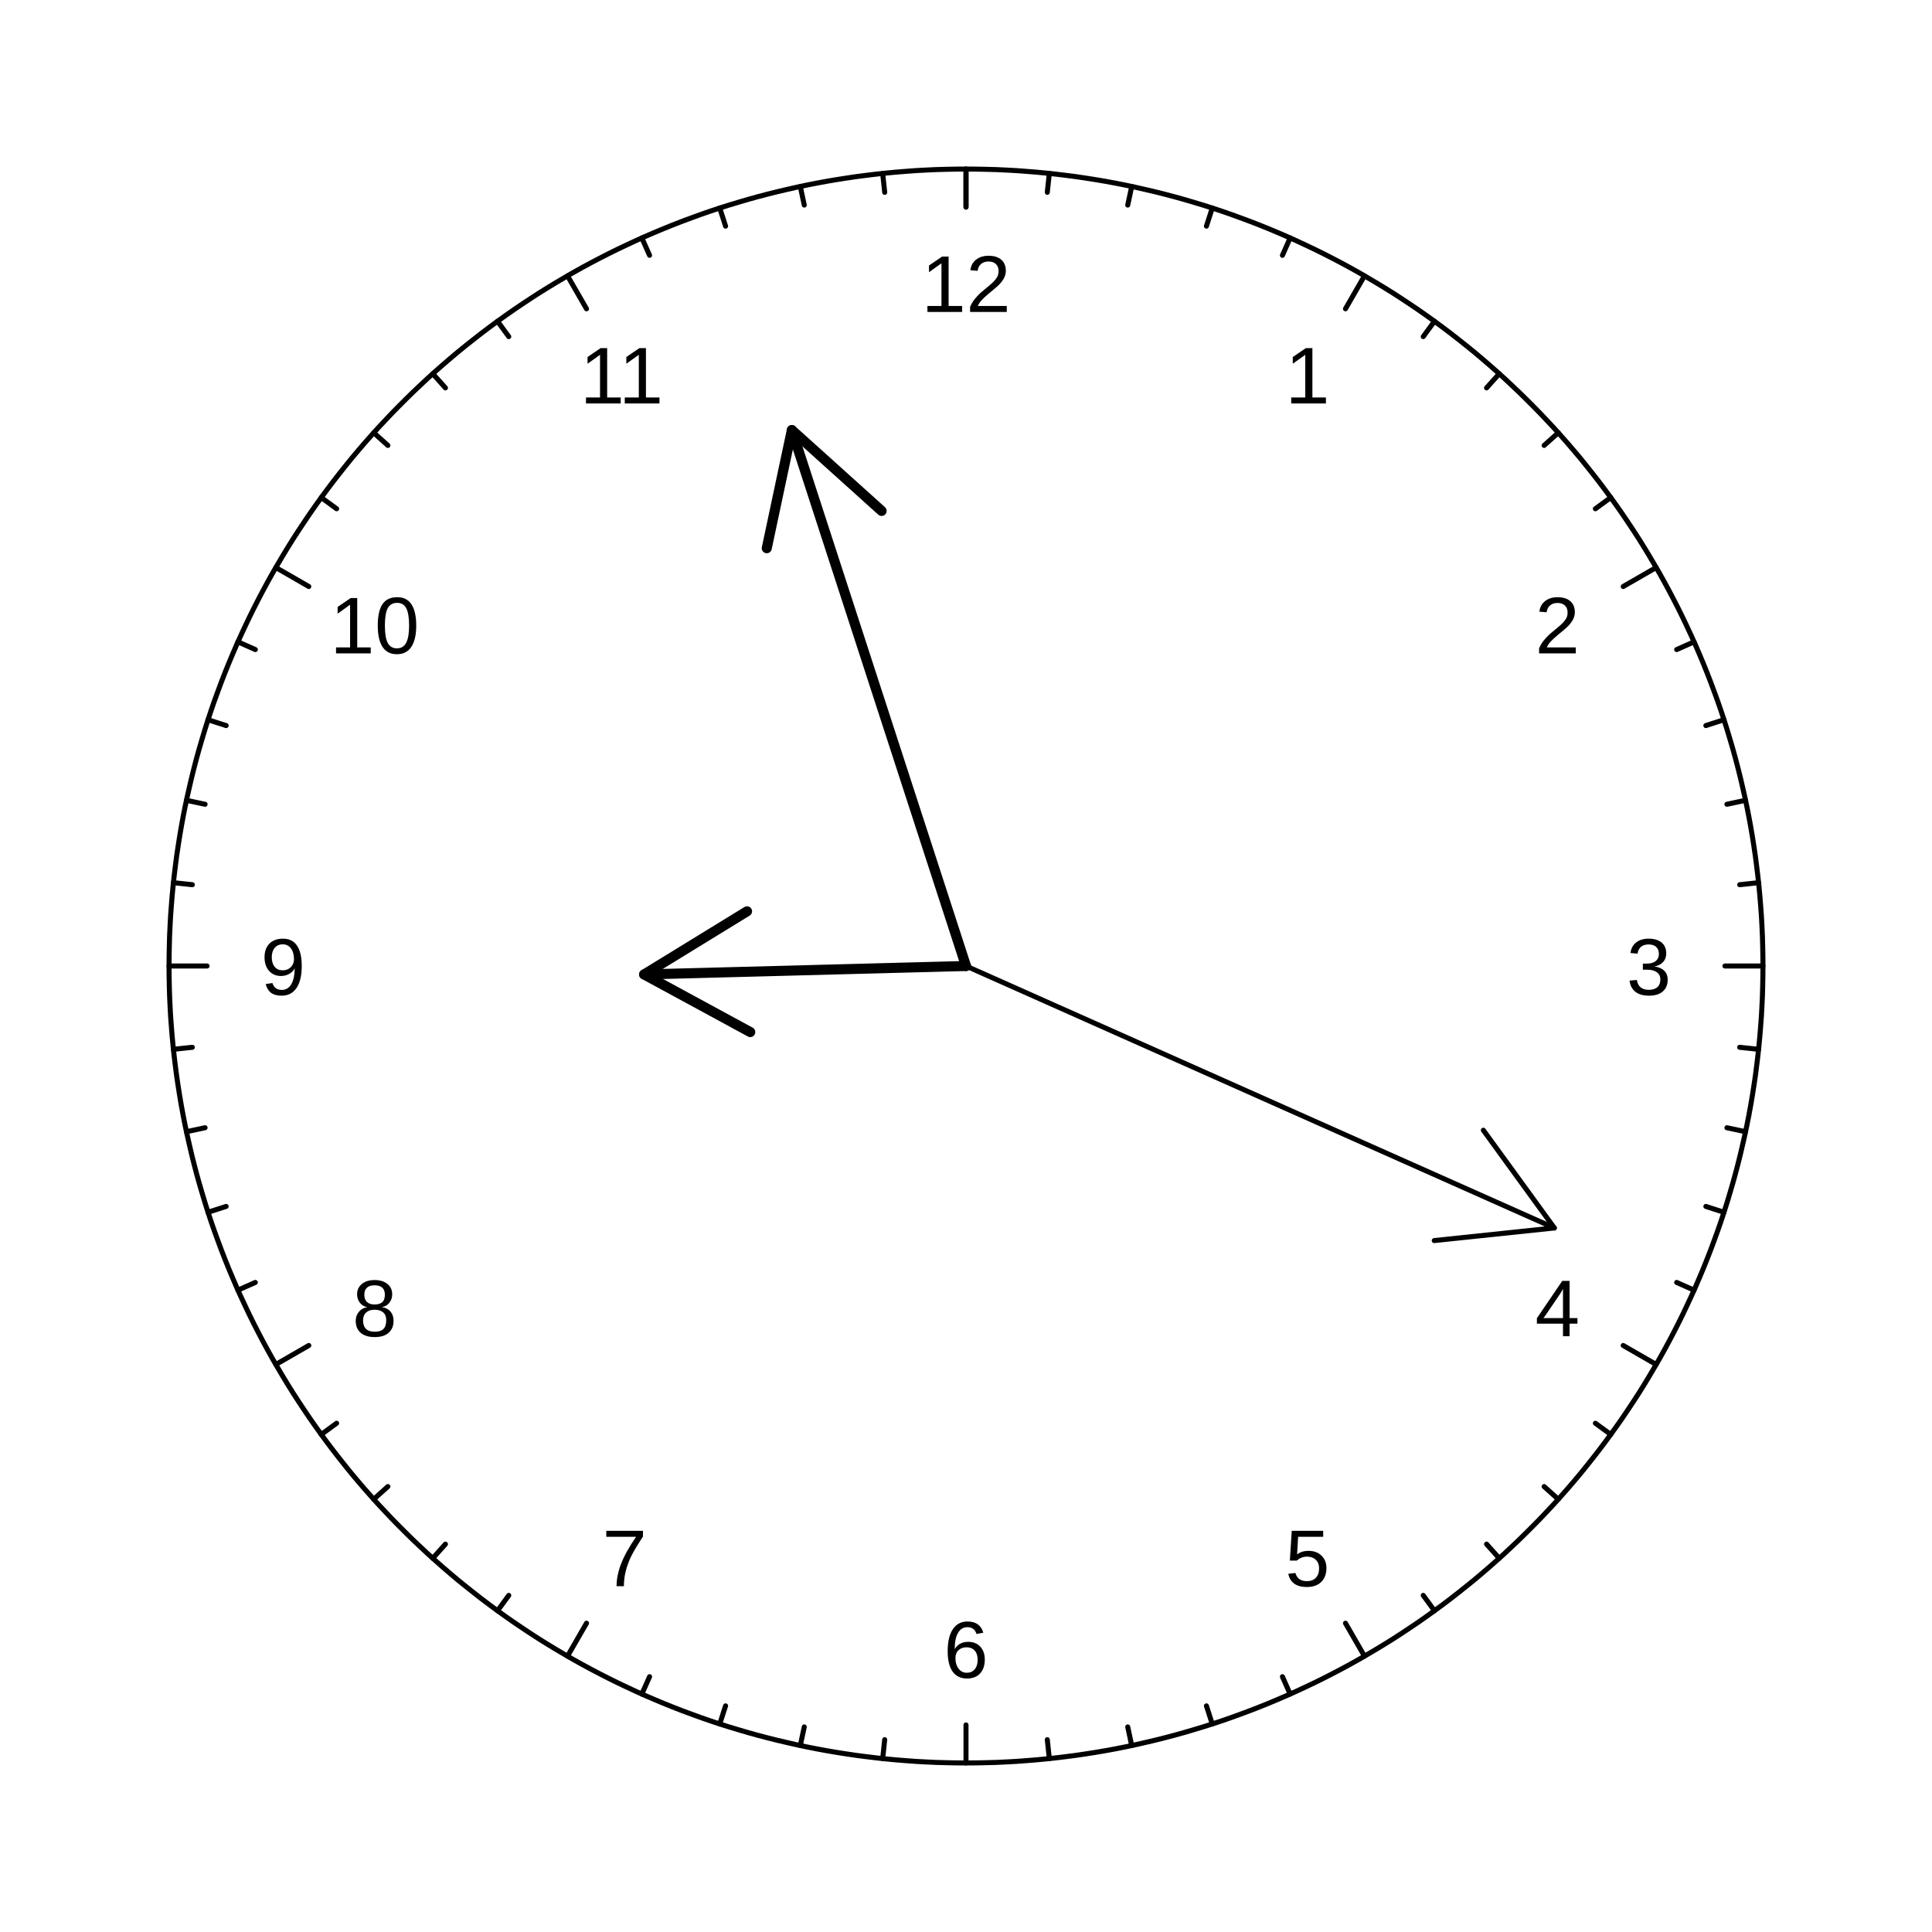
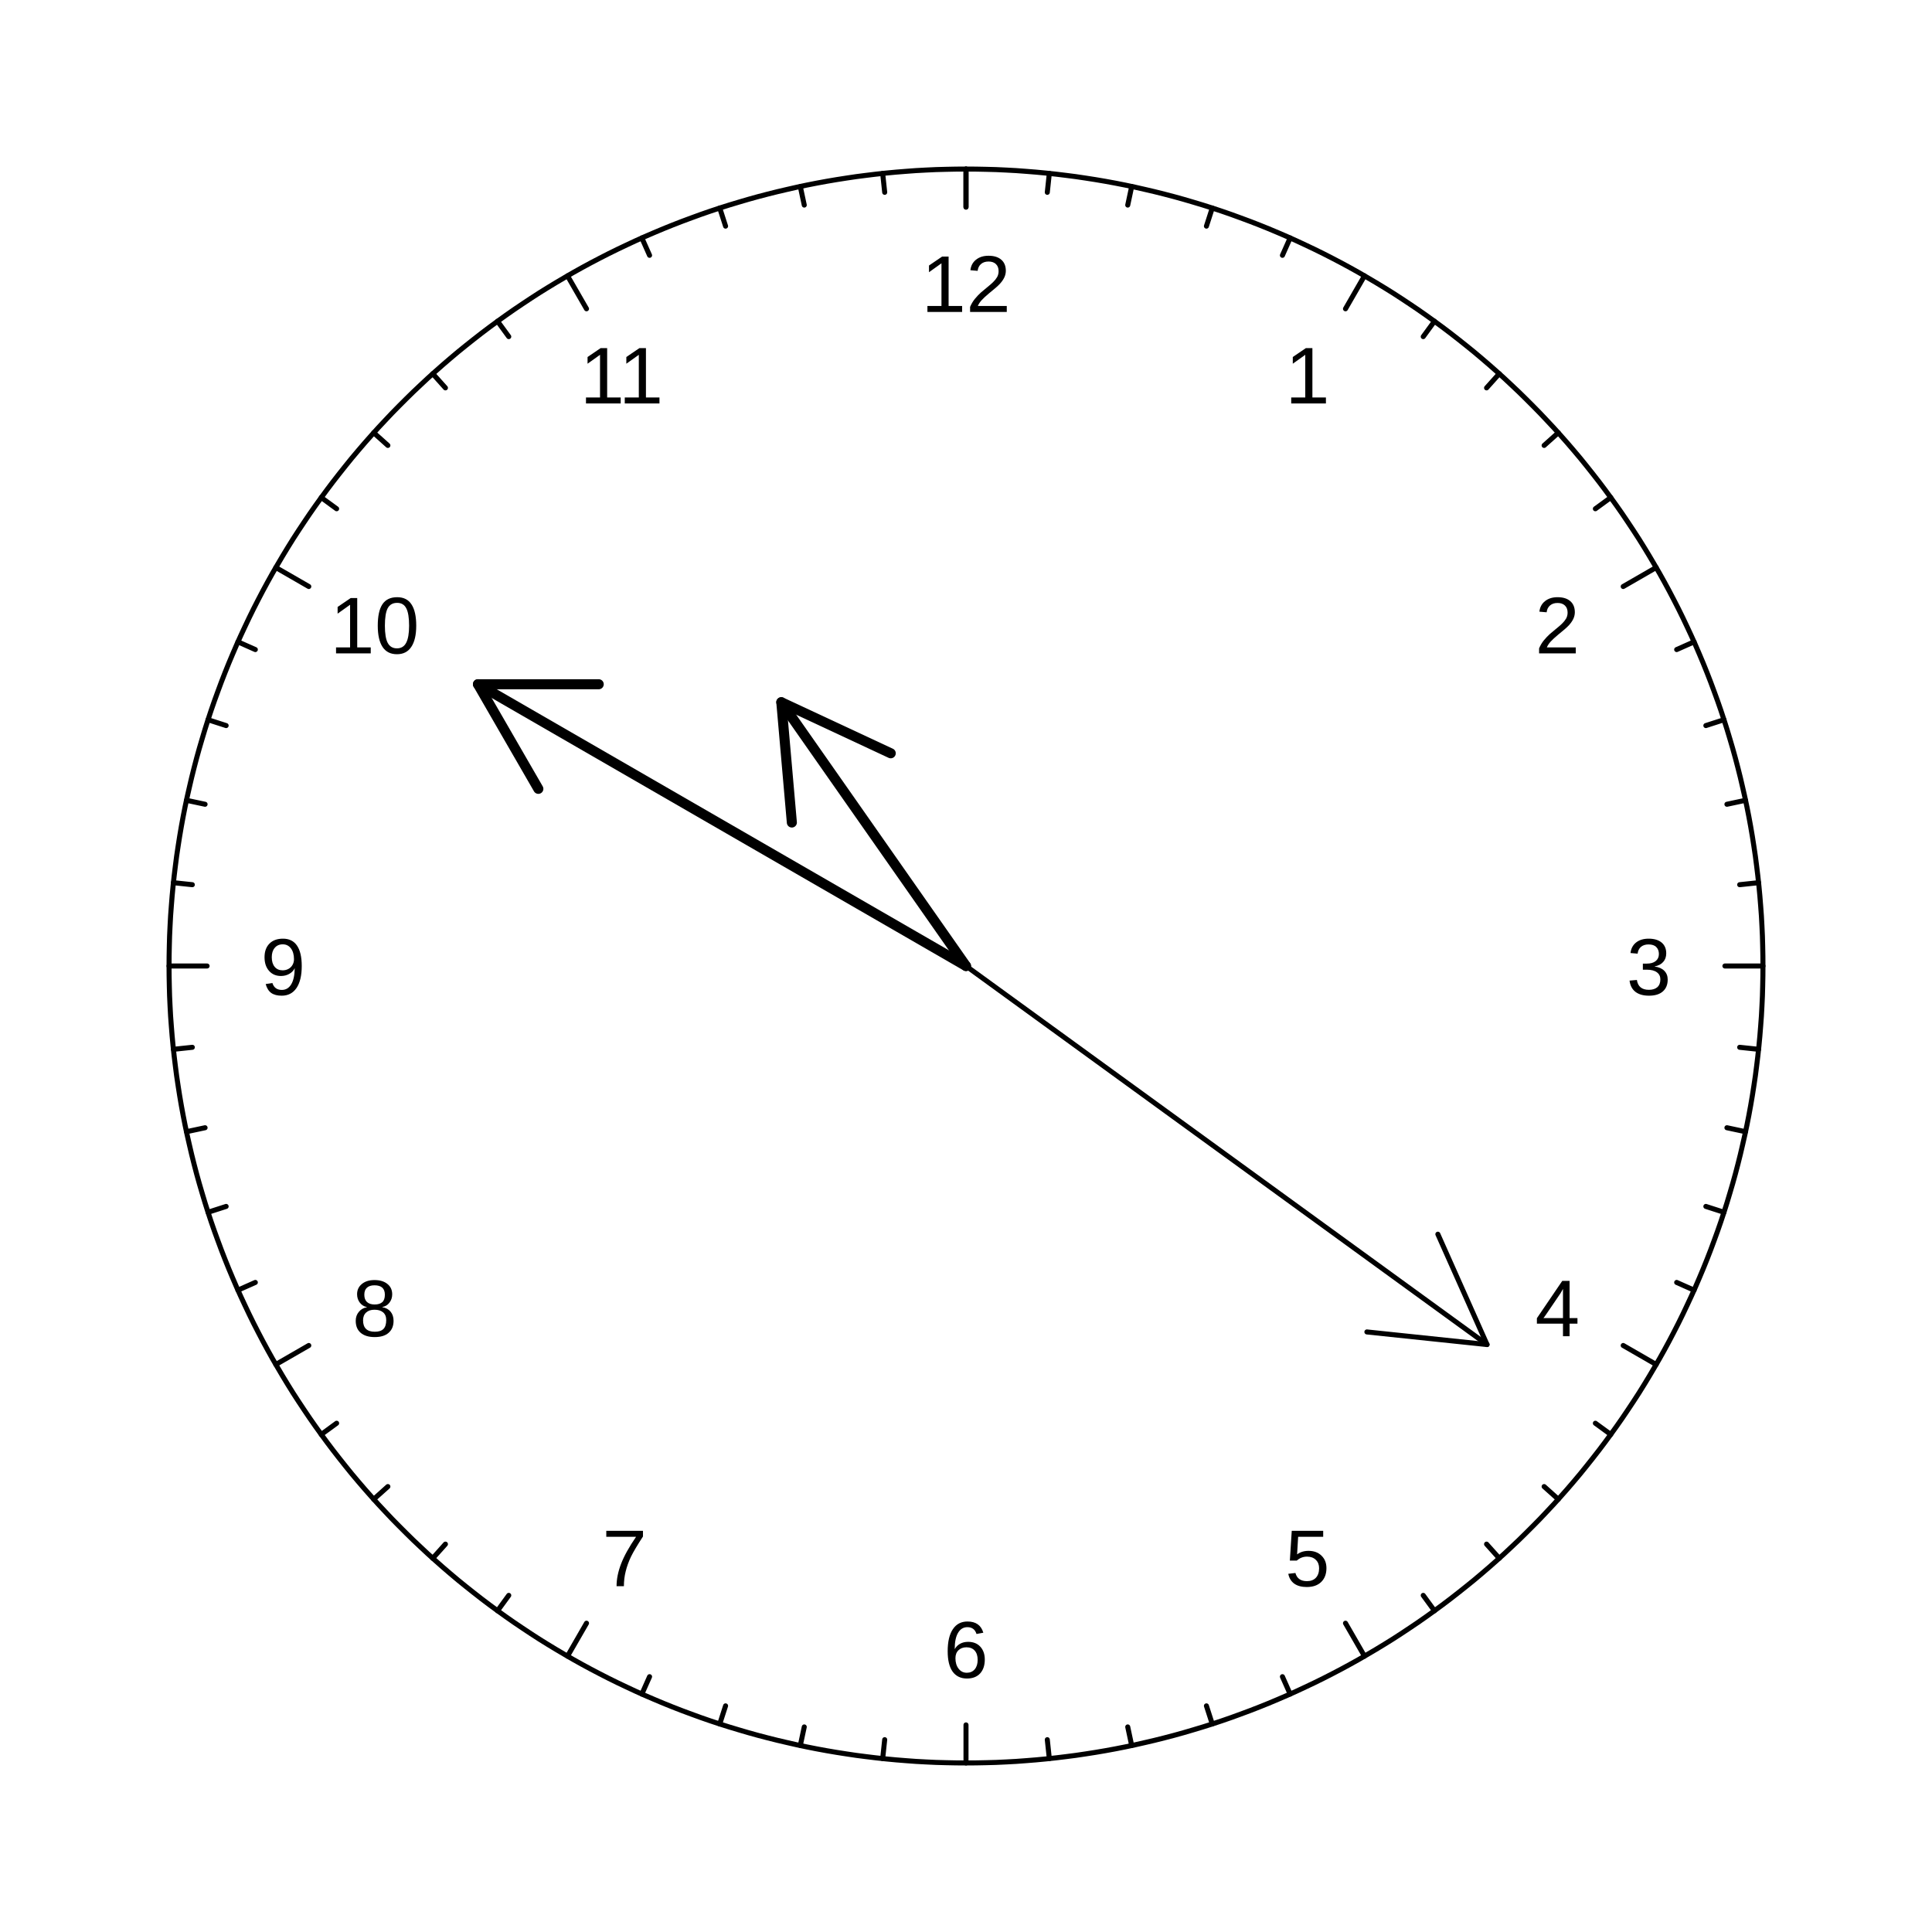
<svg xmlns="http://www.w3.org/2000/svg" viewBox="0 0 288.00 288.00">
  <defs>
    <style type="text/css">
    line, polyline, path, rect, circle {
      fill: none;
      stroke: #000000;
      stroke-linecap: round;
      stroke-linejoin: round;
      stroke-miterlimit: 10.00;
    }
  </style>
  </defs>
  <rect width="100%" height="100%" style="stroke: none; fill: #FFFFFF;" />
  <defs>
    <clipPath id="cpMTQuNHwyNzMuNnwyNzMuNnwxNC40">
      <rect x="14.40" y="14.40" width="259.20" height="259.20" />
    </clipPath>
  </defs>
  <polyline points="144.00,49.20 144.00,47.70 144.00,46.20 144.00,44.70 144.00,43.20 144.00,41.70 144.00,40.20 144.00,38.70 144.00,37.20 144.00,35.70 144.00,34.20 144.00,32.70 144.00,31.20 144.00,29.70 144.00,28.20 144.00,26.70 144.00,25.20 145.49,25.21 146.99,25.24 148.48,25.28 149.97,25.35 151.46,25.43 152.95,25.54 154.44,25.66 155.92,25.80 157.41,25.96 158.89,26.14 160.37,26.33 161.85,26.55 163.32,26.78 164.79,27.03 166.26,27.30 167.73,27.59 169.19,27.90 170.64,28.23 172.10,28.57 173.54,28.93 174.99,29.31 176.43,29.71 177.86,30.13 179.29,30.56 180.71,31.01 182.13,31.48 183.54,31.97 184.94,32.48 186.34,33.00 187.73,33.54 189.12,34.10 190.50,34.68 191.87,35.27 193.23,35.88 194.58,36.51 195.93,37.15 197.27,37.81 198.60,38.49 199.92,39.18 201.23,39.89 202.54,40.62 203.83,41.37 205.12,42.13 206.39,42.90 207.66,43.69 208.91,44.50 210.16,45.33 211.39,46.16 212.62,47.02 213.83,47.89 215.03,48.77 216.22,49.67 217.40,50.59 218.57,51.52 219.73,52.46 220.87,53.42 222.00,54.39 223.12,55.38 224.23,56.38 225.32,57.40 226.41,58.43 227.47,59.47 228.53,60.53 229.57,61.59 230.60,62.68 231.62,63.77 232.62,64.88 233.61,66.00 234.58,67.13 235.54,68.27 236.48,69.43 237.41,70.60 238.33,71.78 239.23,72.97 240.11,74.17 240.98,75.38 241.84,76.61 242.67,77.84 243.50,79.09 244.31,80.34 245.10,81.61 245.87,82.88 246.63,84.17 247.38,85.46 248.11,86.77 248.82,88.08 249.51,89.40 250.19,90.73 250.85,92.07 251.49,93.42 252.12,94.77 252.73,96.13 253.32,97.50 253.90,98.88 254.46,100.27 255.00,101.66 255.52,103.06 256.03,104.46 256.52,105.87 256.99,107.29 257.44,108.71 257.87,110.14 258.29,111.57 258.69,113.01 259.07,114.46 259.43,115.90 259.77,117.36 260.10,118.81 260.41,120.27 260.70,121.74 260.97,123.21 261.22,124.68 261.45,126.15 261.67,127.63 261.86,129.11 262.04,130.59 262.20,132.08 262.34,133.56 262.46,135.05 262.57,136.54 262.65,138.03 262.72,139.52 262.76,141.01 262.79,142.51 262.80,144.00 262.79,145.49 262.76,146.99 262.72,148.48 262.65,149.97 262.57,151.46 262.46,152.95 262.34,154.44 262.20,155.92 262.04,157.41 261.86,158.89 261.67,160.37 261.45,161.85 261.22,163.32 260.97,164.79 260.70,166.26 260.41,167.73 260.10,169.19 259.77,170.64 259.43,172.10 259.07,173.54 258.69,174.99 258.29,176.43 257.87,177.86 257.44,179.29 256.99,180.71 256.52,182.13 256.03,183.54 255.52,184.94 255.00,186.34 254.46,187.73 253.90,189.12 253.32,190.50 252.73,191.87 252.12,193.23 251.49,194.58 250.85,195.93 250.19,197.27 249.51,198.60 248.82,199.92 248.11,201.23 247.38,202.54 246.63,203.83 245.87,205.12 245.10,206.39 244.31,207.66 243.50,208.91 242.67,210.16 241.84,211.39 240.98,212.62 240.11,213.83 239.23,215.03 238.33,216.22 237.41,217.40 236.48,218.57 235.54,219.73 234.58,220.87 233.61,222.00 232.62,223.12 231.62,224.23 230.60,225.32 229.57,226.41 228.53,227.47 227.47,228.53 226.41,229.57 225.32,230.60 224.23,231.62 223.12,232.62 222.00,233.61 220.87,234.58 219.73,235.54 218.57,236.48 217.40,237.41 216.22,238.33 215.03,239.23 213.83,240.11 212.62,240.98 211.39,241.84 210.16,242.67 208.91,243.50 207.66,244.31 206.39,245.10 205.12,245.87 203.83,246.63 202.54,247.38 201.23,248.11 199.92,248.82 198.60,249.51 197.27,250.19 195.93,250.85 194.58,251.49 193.23,252.12 191.87,252.73 190.50,253.32 189.12,253.90 187.73,254.46 186.34,255.00 184.94,255.52 183.54,256.03 182.13,256.52 180.71,256.99 179.29,257.44 177.86,257.87 176.43,258.29 174.99,258.69 173.54,259.07 172.10,259.43 170.64,259.77 169.19,260.10 167.73,260.41 166.26,260.70 164.79,260.97 163.32,261.22 161.85,261.45 160.37,261.67 158.89,261.86 157.41,262.04 155.92,262.20 154.44,262.34 152.95,262.46 151.46,262.57 149.97,262.65 148.48,262.72 146.99,262.76 145.49,262.79 144.00,262.80 142.51,262.79 141.01,262.76 139.52,262.72 138.03,262.65 136.54,262.57 135.05,262.46 133.56,262.34 132.08,262.20 130.59,262.04 129.11,261.86 127.63,261.67 126.15,261.45 124.68,261.22 123.21,260.97 121.74,260.70 120.27,260.41 118.81,260.10 117.36,259.77 115.90,259.43 114.46,259.07 113.01,258.69 111.57,258.29 110.14,257.87 108.71,257.44 107.29,256.99 105.87,256.52 104.46,256.03 103.06,255.52 101.66,255.00 100.27,254.46 98.88,253.90 97.50,253.32 96.13,252.73 94.77,252.12 93.42,251.49 92.07,250.85 90.73,250.19 89.40,249.51 88.08,248.82 86.77,248.11 85.46,247.38 84.17,246.63 82.88,245.87 81.61,245.10 80.34,244.31 79.09,243.50 77.84,242.67 76.61,241.84 75.38,240.98 74.17,240.11 72.97,239.23 71.78,238.33 70.60,237.41 69.43,236.48 68.27,235.54 67.13,234.58 66.00,233.61 64.88,232.62 63.77,231.62 62.68,230.60 61.59,229.57 60.53,228.53 59.47,227.47 58.43,226.41 57.40,225.32 56.38,224.23 55.38,223.12 54.39,222.00 53.42,220.87 52.46,219.73 51.52,218.57 50.59,217.40 49.67,216.22 48.77,215.03 47.89,213.83 47.02,212.62 46.16,211.39 45.33,210.16 44.50,208.91 43.69,207.66 42.90,206.39 42.13,205.12 41.37,203.83 40.62,202.54 39.89,201.23 39.18,199.92 38.49,198.60 37.81,197.27 37.15,195.93 36.51,194.58 35.88,193.23 35.27,191.87 34.68,190.50 34.10,189.12 33.54,187.73 33.00,186.34 32.48,184.94 31.97,183.54 31.48,182.13 31.01,180.71 30.56,179.29 30.13,177.86 29.71,176.43 29.31,174.99 28.93,173.54 28.57,172.10 28.23,170.64 27.90,169.19 27.59,167.73 27.30,166.26 27.03,164.79 26.78,163.32 26.55,161.85 26.33,160.37 26.14,158.89 25.96,157.41 25.80,155.92 25.66,154.44 25.54,152.95 25.43,151.46 25.35,149.97 25.28,148.48 25.24,146.99 25.21,145.49 25.20,144.00 25.21,142.51 25.24,141.01 25.28,139.52 25.35,138.03 25.43,136.54 25.54,135.05 25.66,133.56 25.80,132.08 25.96,130.59 26.14,129.11 26.33,127.63 26.55,126.15 26.78,124.68 27.03,123.21 27.30,121.74 27.59,120.27 27.90,118.81 28.23,117.36 28.57,115.90 28.93,114.46 29.31,113.01 29.71,111.57 30.13,110.14 30.56,108.71 31.01,107.29 31.48,105.87 31.97,104.46 32.48,103.06 33.00,101.66 33.54,100.27 34.10,98.88 34.68,97.50 35.27,96.13 35.88,94.77 36.51,93.42 37.15,92.07 37.81,90.73 38.49,89.40 39.18,88.08 39.89,86.77 40.62,85.46 41.37,84.17 42.13,82.88 42.90,81.61 43.69,80.34 44.50,79.09 45.33,77.84 46.16,76.61 47.02,75.38 47.89,74.17 48.77,72.97 49.67,71.78 50.59,70.60 51.52,69.43 52.46,68.27 53.42,67.13 54.39,66.00 55.38,64.88 56.38,63.77 57.40,62.68 58.43,61.59 59.47,60.53 60.53,59.47 61.59,58.43 62.68,57.40 63.77,56.38 64.88,55.38 66.00,54.39 67.13,53.42 68.27,52.46 69.43,51.52 70.60,50.59 71.78,49.67 72.97,48.77 74.17,47.89 75.38,47.02 76.61,46.16 77.84,45.33 79.09,44.50 80.34,43.69 81.61,42.90 82.88,42.13 84.17,41.37 85.46,40.62 86.77,39.89 88.08,39.18 89.40,38.49 90.73,37.81 92.07,37.15 93.42,36.51 94.77,35.88 96.13,35.27 97.50,34.68 98.88,34.10 100.27,33.54 101.66,33.00 103.06,32.48 104.46,31.97 105.87,31.48 107.29,31.01 108.71,30.56 110.14,30.13 111.57,29.71 113.01,29.31 114.46,28.93 115.90,28.57 117.36,28.23 118.81,27.90 120.27,27.59 121.74,27.30 123.21,27.03 124.68,26.78 126.15,26.55 127.63,26.33 129.11,26.14 130.59,25.96 132.08,25.80 133.56,25.66 135.05,25.54 136.54,25.43 138.03,25.35 139.52,25.28 141.01,25.24 142.51,25.21 144.00,25.20 144.00,26.70 144.00,28.20 144.00,29.70 144.00,31.20 144.00,32.70 144.00,34.20 144.00,35.70 144.00,37.20 144.00,38.70 144.00,40.20 144.00,41.70 144.00,43.20 144.00,44.70 144.00,46.20 144.00,47.70 144.00,49.20 142.81,49.21 141.62,49.23 140.43,49.27 139.24,49.32 138.05,49.39 136.86,49.47 135.67,49.57 134.49,49.68 133.30,49.81 132.12,49.95 130.94,50.10 129.76,50.28 128.58,50.46 127.41,50.66 126.24,50.88 125.07,51.11 123.90,51.35 122.74,51.61 121.58,51.89 120.42,52.18 119.27,52.48 118.12,52.80 116.98,53.13 115.84,53.48 114.71,53.84 113.57,54.22 112.45,54.60 111.33,55.01 110.21,55.43 109.10,55.86 108.00,56.30 106.90,56.76 105.80,57.24 104.72,57.72 103.64,58.22 102.56,58.74 101.49,59.26 100.43,59.80 99.38,60.36 98.33,60.93 97.29,61.51 96.26,62.10 95.23,62.71 94.21,63.33 93.20,63.96 92.20,64.60 91.21,65.26 90.22,65.93 89.25,66.61 88.28,67.31 87.32,68.01 86.37,68.73 85.43,69.46 84.49,70.20 83.57,70.96 82.66,71.72 81.76,72.50 80.86,73.28 79.98,74.08 79.10,74.89 78.24,75.71 77.39,76.55 76.55,77.39 75.71,78.24 74.89,79.10 74.08,79.98 73.28,80.86 72.50,81.76 71.72,82.66 70.96,83.57 70.20,84.49 69.46,85.43 68.73,86.37 68.01,87.32 67.31,88.28 66.61,89.25 65.93,90.22 65.26,91.21 64.60,92.20 63.96,93.20 63.33,94.21 62.71,95.23 62.10,96.26 61.51,97.29 60.93,98.33 60.36,99.38 59.80,100.43 59.26,101.49 58.74,102.56 58.22,103.64 57.72,104.72 57.24,105.80 56.76,106.90 56.30,108.00 55.86,109.10 55.43,110.21 55.01,111.33 54.60,112.45 54.22,113.57 53.84,114.71 53.48,115.84 53.13,116.98 52.80,118.12 52.48,119.27 52.18,120.42 51.89,121.58 51.61,122.74 51.35,123.90 51.11,125.07 50.88,126.24 50.66,127.41 50.46,128.58 50.28,129.76 50.10,130.94 49.95,132.12 49.81,133.30 49.68,134.49 49.57,135.67 49.47,136.86 49.39,138.05 49.32,139.24 49.27,140.43 49.23,141.62 49.21,142.81 49.20,144.00 49.21,145.19 49.23,146.38 49.27,147.57 49.32,148.76 49.39,149.95 49.47,151.14 49.57,152.33 49.68,153.51 49.81,154.70 49.95,155.88 50.10,157.06 50.28,158.24 50.46,159.42 50.66,160.59 50.88,161.76 51.11,162.93 51.35,164.10 51.61,165.26 51.89,166.42 52.18,167.58 52.48,168.73 52.80,169.88 53.13,171.02 53.48,172.16 53.84,173.29 54.22,174.43 54.60,175.55 55.01,176.67 55.43,177.79 55.86,178.90 56.30,180.00 56.76,181.10 57.24,182.20 57.72,183.28 58.22,184.36 58.74,185.44 59.26,186.51 59.80,187.57 60.36,188.62 60.93,189.67 61.51,190.71 62.10,191.74 62.71,192.77 63.33,193.79 63.96,194.80 64.60,195.80 65.26,196.79 65.93,197.78 66.61,198.75 67.31,199.72 68.01,200.68 68.73,201.63 69.46,202.57 70.20,203.51 70.96,204.43 71.72,205.34 72.50,206.24 73.28,207.14 74.08,208.02 74.89,208.90 75.71,209.76 76.55,210.61 77.39,211.45 78.24,212.29 79.10,213.11 79.98,213.92 80.86,214.72 81.76,215.50 82.66,216.28 83.57,217.04 84.49,217.80 85.43,218.54 86.37,219.27 87.32,219.99 88.28,220.69 89.25,221.39 90.22,222.07 91.21,222.74 92.20,223.40 93.20,224.04 94.21,224.67 95.23,225.29 96.26,225.90 97.29,226.49 98.33,227.07 99.38,227.64 100.43,228.20 101.49,228.74 102.56,229.26 103.64,229.78 104.72,230.28 105.80,230.76 106.90,231.24 108.00,231.70 109.10,232.14 110.21,232.57 111.33,232.99 112.45,233.40 113.57,233.78 114.71,234.16 115.84,234.52 116.98,234.87 118.12,235.20 119.27,235.52 120.42,235.82 121.58,236.11 122.74,236.39 123.90,236.65 125.07,236.89 126.24,237.12 127.41,237.34 128.58,237.54 129.76,237.72 130.94,237.90 132.12,238.05 133.30,238.19 134.49,238.32 135.67,238.43 136.86,238.53 138.05,238.61 139.24,238.68 140.43,238.73 141.62,238.77 142.81,238.79 144.00,238.80 145.19,238.79 146.38,238.77 147.57,238.73 148.76,238.68 149.95,238.61 151.14,238.53 152.33,238.43 153.51,238.32 154.70,238.19 155.88,238.05 157.06,237.90 158.24,237.72 159.42,237.54 160.59,237.34 161.76,237.12 162.93,236.89 164.10,236.65 165.26,236.39 166.42,236.11 167.58,235.82 168.73,235.52 169.88,235.20 171.02,234.87 172.16,234.52 173.29,234.16 174.43,233.78 175.55,233.40 176.67,232.99 177.79,232.57 178.90,232.14 180.00,231.70 181.10,231.24 182.20,230.76 183.28,230.28 184.36,229.78 185.44,229.26 186.51,228.74 187.57,228.20 188.62,227.64 189.67,227.07 190.71,226.49 191.74,225.90 192.77,225.29 193.79,224.67 194.80,224.04 195.80,223.40 196.79,222.74 197.78,222.07 198.75,221.39 199.72,220.69 200.68,219.99 201.63,219.27 202.57,218.54 203.51,217.80 204.43,217.04 205.34,216.28 206.24,215.50 207.14,214.72 208.02,213.92 208.90,213.11 209.76,212.29 210.61,211.45 211.45,210.61 212.29,209.76 213.11,208.90 213.92,208.02 214.72,207.14 215.50,206.24 216.28,205.34 217.04,204.43 217.80,203.51 218.54,202.57 219.27,201.63 219.99,200.68 220.69,199.72 221.39,198.75 222.07,197.78 222.74,196.79 223.40,195.80 224.04,194.80 224.67,193.79 225.29,192.77 225.90,191.74 226.49,190.71 227.07,189.67 227.64,188.62 228.20,187.57 228.74,186.51 229.26,185.44 229.78,184.36 230.28,183.28 230.76,182.20 231.24,181.10 231.70,180.00 232.14,178.90 232.57,177.79 232.99,176.67 233.40,175.55 233.78,174.43 234.16,173.29 234.52,172.16 234.87,171.02 235.20,169.88 235.52,168.73 235.82,167.58 236.11,166.42 236.39,165.26 236.65,164.10 236.89,162.93 237.12,161.76 237.34,160.59 237.54,159.42 237.72,158.24 237.90,157.06 238.05,155.88 238.19,154.70 238.32,153.51 238.43,152.33 238.53,151.14 238.61,149.95 238.68,148.76 238.73,147.57 238.77,146.38 238.79,145.19 238.80,144.00 238.79,142.81 238.77,141.62 238.73,140.43 238.68,139.24 238.61,138.05 238.53,136.86 238.43,135.67 238.32,134.49 238.19,133.30 238.05,132.12 237.90,130.94 237.72,129.76 237.54,128.58 237.34,127.41 237.12,126.24 236.89,125.07 236.65,123.90 236.39,122.74 236.11,121.58 235.82,120.42 235.52,119.27 235.20,118.12 234.87,116.98 234.52,115.84 234.16,114.71 233.78,113.57 233.40,112.45 232.99,111.33 232.57,110.21 232.14,109.10 231.70,108.00 231.24,106.90 230.76,105.80 230.28,104.72 229.78,103.64 229.26,102.56 228.74,101.49 228.20,100.43 227.64,99.38 227.07,98.33 226.49,97.29 225.90,96.26 225.29,95.23 224.67,94.21 224.04,93.20 223.40,92.20 222.74,91.21 222.07,90.22 221.39,89.25 220.69,88.28 219.99,87.32 219.27,86.37 218.54,85.43 217.80,84.49 217.04,83.57 216.28,82.66 215.50,81.76 214.72,80.86 213.92,79.98 213.11,79.10 212.29,78.24 211.45,77.39 210.61,76.55 209.76,75.71 208.90,74.89 208.02,74.08 207.14,73.28 206.24,72.50 205.34,71.72 204.43,70.96 203.51,70.20 202.57,69.46 201.63,68.73 200.68,68.01 199.72,67.31 198.75,66.61 197.78,65.93 196.79,65.26 195.80,64.60 194.80,63.96 193.79,63.33 192.77,62.71 191.74,62.10 190.71,61.51 189.67,60.93 188.62,60.36 187.57,59.80 186.51,59.26 185.44,58.74 184.36,58.22 183.28,57.72 182.20,57.24 181.10,56.76 180.00,56.30 178.90,55.86 177.79,55.43 176.67,55.01 175.55,54.60 174.43,54.22 173.29,53.84 172.16,53.48 171.02,53.13 169.88,52.80 168.73,52.48 167.58,52.18 166.42,51.89 165.26,51.61 164.10,51.35 162.93,51.11 161.76,50.88 160.59,50.66 159.42,50.46 158.24,50.28 157.06,50.10 155.88,49.95 154.70,49.81 153.51,49.68 152.33,49.57 151.14,49.47 149.95,49.39 148.76,49.32 147.57,49.27 146.38,49.23 145.19,49.21 144.00,49.20 144.00,49.20 " style="stroke-width: 0.75; stroke: none;" clip-path="url(#cpMTQuNHwyNzMuNnwyNzMuNnwxNC40)" />
  <polyline points="144.00,25.20 145.49,25.21 146.99,25.24 148.48,25.28 149.97,25.35 151.46,25.43 152.95,25.54 154.44,25.66 155.92,25.80 157.41,25.96 158.89,26.14 160.37,26.33 161.85,26.55 163.32,26.78 164.79,27.03 166.26,27.30 167.73,27.59 169.19,27.90 170.64,28.23 172.10,28.57 173.54,28.93 174.99,29.31 176.43,29.71 177.86,30.13 179.29,30.56 180.71,31.01 182.13,31.48 183.54,31.97 184.94,32.48 186.34,33.00 187.73,33.54 189.12,34.10 190.50,34.68 191.87,35.27 193.23,35.88 194.58,36.51 195.93,37.15 197.27,37.81 198.60,38.49 199.92,39.18 201.23,39.89 202.54,40.62 203.83,41.37 205.12,42.13 206.39,42.90 207.66,43.69 208.91,44.50 210.16,45.33 211.39,46.16 212.62,47.02 213.83,47.89 215.03,48.77 216.22,49.67 217.40,50.59 218.57,51.52 219.73,52.46 220.87,53.42 222.00,54.39 223.12,55.38 224.23,56.38 225.32,57.40 226.41,58.43 227.47,59.47 228.53,60.53 229.57,61.59 230.60,62.68 231.62,63.77 232.62,64.88 233.61,66.00 234.58,67.13 235.54,68.27 236.48,69.43 237.41,70.60 238.33,71.78 239.23,72.97 240.11,74.17 240.98,75.38 241.84,76.61 242.67,77.84 243.50,79.09 244.31,80.34 245.10,81.61 245.87,82.88 246.63,84.17 247.38,85.46 248.11,86.77 248.82,88.08 249.51,89.40 250.19,90.73 250.85,92.07 251.49,93.42 252.12,94.77 252.73,96.13 253.32,97.50 253.90,98.88 254.46,100.27 255.00,101.66 255.52,103.06 256.03,104.46 256.52,105.87 256.99,107.29 257.44,108.71 257.87,110.14 258.29,111.57 258.69,113.01 259.07,114.46 259.43,115.90 259.77,117.36 260.10,118.81 260.41,120.27 260.70,121.74 260.97,123.21 261.22,124.68 261.45,126.15 261.67,127.63 261.86,129.11 262.04,130.59 262.20,132.08 262.34,133.56 262.46,135.05 262.57,136.54 262.65,138.03 262.72,139.52 262.76,141.01 262.79,142.51 262.80,144.00 262.79,145.49 262.76,146.99 262.72,148.48 262.65,149.97 262.57,151.46 262.46,152.95 262.34,154.44 262.20,155.92 262.04,157.41 261.86,158.89 261.67,160.37 261.45,161.85 261.22,163.32 260.97,164.79 260.70,166.26 260.41,167.73 260.10,169.19 259.77,170.64 259.43,172.10 259.07,173.54 258.69,174.99 258.29,176.43 257.87,177.86 257.44,179.29 256.99,180.71 256.52,182.13 256.03,183.54 255.52,184.94 255.00,186.34 254.46,187.73 253.90,189.12 253.32,190.50 252.73,191.87 252.12,193.23 251.49,194.58 250.85,195.93 250.19,197.27 249.51,198.60 248.82,199.92 248.11,201.23 247.38,202.54 246.63,203.83 245.87,205.12 245.10,206.39 244.31,207.66 243.50,208.91 242.67,210.16 241.84,211.39 240.98,212.62 240.11,213.83 239.23,215.03 238.33,216.22 237.41,217.40 236.48,218.57 235.54,219.73 234.58,220.87 233.61,222.00 232.62,223.12 231.62,224.23 230.60,225.32 229.57,226.41 228.53,227.47 227.47,228.53 226.41,229.57 225.32,230.60 224.23,231.62 223.12,232.62 222.00,233.61 220.87,234.58 219.73,235.54 218.57,236.48 217.40,237.41 216.22,238.33 215.03,239.23 213.83,240.11 212.62,240.98 211.39,241.84 210.16,242.67 208.91,243.50 207.66,244.31 206.39,245.10 205.12,245.87 203.83,246.63 202.54,247.38 201.23,248.11 199.92,248.82 198.60,249.51 197.27,250.19 195.93,250.85 194.58,251.49 193.23,252.12 191.87,252.73 190.50,253.32 189.12,253.90 187.73,254.46 186.34,255.00 184.94,255.52 183.54,256.03 182.13,256.52 180.71,256.99 179.29,257.44 177.86,257.87 176.43,258.29 174.99,258.69 173.54,259.07 172.10,259.43 170.64,259.77 169.19,260.10 167.73,260.41 166.26,260.70 164.79,260.97 163.32,261.22 161.85,261.45 160.37,261.67 158.89,261.86 157.41,262.04 155.92,262.20 154.44,262.34 152.95,262.46 151.46,262.57 149.97,262.65 148.48,262.72 146.99,262.76 145.49,262.79 144.00,262.80 142.51,262.79 141.01,262.76 139.52,262.72 138.03,262.65 136.54,262.57 135.05,262.46 133.56,262.34 132.08,262.20 130.59,262.04 129.11,261.86 127.63,261.67 126.15,261.45 124.68,261.22 123.21,260.97 121.74,260.70 120.27,260.41 118.81,260.10 117.36,259.77 115.90,259.43 114.46,259.07 113.01,258.69 111.57,258.29 110.14,257.87 108.71,257.44 107.29,256.99 105.87,256.52 104.46,256.03 103.06,255.52 101.66,255.00 100.27,254.46 98.88,253.90 97.50,253.32 96.13,252.73 94.77,252.12 93.42,251.49 92.07,250.85 90.73,250.19 89.40,249.51 88.08,248.82 86.77,248.11 85.46,247.38 84.17,246.63 82.88,245.87 81.61,245.10 80.34,244.31 79.09,243.50 77.84,242.67 76.61,241.84 75.38,240.98 74.17,240.11 72.97,239.23 71.78,238.33 70.60,237.41 69.43,236.48 68.27,235.54 67.13,234.58 66.00,233.61 64.88,232.62 63.77,231.62 62.68,230.60 61.59,229.57 60.53,228.53 59.47,227.47 58.43,226.41 57.40,225.32 56.38,224.23 55.38,223.12 54.39,222.00 53.42,220.87 52.46,219.73 51.52,218.57 50.59,217.40 49.67,216.22 48.77,215.03 47.89,213.83 47.02,212.62 46.16,211.39 45.33,210.16 44.50,208.91 43.69,207.66 42.90,206.39 42.13,205.12 41.37,203.83 40.62,202.54 39.89,201.23 39.18,199.92 38.49,198.60 37.81,197.27 37.15,195.93 36.51,194.58 35.88,193.23 35.27,191.87 34.68,190.50 34.10,189.12 33.54,187.73 33.00,186.34 32.48,184.94 31.97,183.54 31.48,182.13 31.01,180.71 30.56,179.29 30.13,177.86 29.71,176.43 29.31,174.99 28.93,173.54 28.57,172.10 28.23,170.64 27.90,169.19 27.59,167.73 27.30,166.26 27.03,164.79 26.78,163.32 26.55,161.85 26.33,160.37 26.14,158.89 25.96,157.41 25.80,155.92 25.66,154.44 25.54,152.95 25.43,151.46 25.35,149.97 25.28,148.48 25.24,146.99 25.21,145.49 25.20,144.00 25.21,142.51 25.24,141.01 25.28,139.52 25.35,138.03 25.43,136.54 25.54,135.05 25.66,133.56 25.80,132.08 25.96,130.59 26.14,129.11 26.33,127.63 26.55,126.15 26.78,124.68 27.03,123.21 27.30,121.74 27.59,120.27 27.90,118.81 28.23,117.36 28.57,115.90 28.93,114.46 29.31,113.01 29.71,111.57 30.13,110.14 30.56,108.71 31.01,107.29 31.48,105.87 31.97,104.46 32.48,103.06 33.00,101.66 33.54,100.27 34.10,98.88 34.68,97.50 35.27,96.13 35.88,94.77 36.51,93.42 37.15,92.07 37.81,90.73 38.49,89.40 39.18,88.08 39.89,86.77 40.62,85.46 41.37,84.17 42.13,82.88 42.90,81.61 43.69,80.34 44.50,79.09 45.33,77.84 46.16,76.61 47.02,75.38 47.89,74.17 48.77,72.97 49.67,71.78 50.59,70.60 51.52,69.43 52.46,68.27 53.42,67.13 54.39,66.00 55.38,64.88 56.38,63.77 57.40,62.68 58.43,61.59 59.47,60.53 60.53,59.47 61.59,58.43 62.68,57.40 63.77,56.38 64.88,55.38 66.00,54.39 67.13,53.42 68.27,52.46 69.43,51.52 70.60,50.59 71.78,49.67 72.97,48.77 74.17,47.89 75.38,47.02 76.61,46.16 77.84,45.33 79.09,44.50 80.34,43.69 81.61,42.90 82.88,42.13 84.17,41.37 85.46,40.62 86.77,39.89 88.08,39.18 89.40,38.49 90.73,37.81 92.07,37.15 93.42,36.51 94.77,35.88 96.13,35.27 97.50,34.68 98.88,34.10 100.27,33.54 101.66,33.00 103.06,32.48 104.46,31.97 105.87,31.48 107.29,31.01 108.71,30.56 110.14,30.13 111.57,29.71 113.01,29.31 114.46,28.93 115.90,28.57 117.36,28.23 118.81,27.90 120.27,27.59 121.74,27.30 123.21,27.03 124.68,26.78 126.15,26.55 127.63,26.33 129.11,26.14 130.59,25.96 132.08,25.80 133.56,25.66 135.05,25.54 136.54,25.43 138.03,25.35 139.52,25.28 141.01,25.24 142.51,25.21 144.00,25.20 " style="stroke-width: 0.75;" clip-path="url(#cpMTQuNHwyNzMuNnwyNzMuNnwxNC40)" />
  <polyline points="144.00,25.20 144.00,30.87 " style="stroke-width: 0.75;" clip-path="url(#cpMTQuNHwyNzMuNnwyNzMuNnwxNC40)" />
  <polyline points="203.40,41.12 200.57,46.03 " style="stroke-width: 0.75;" clip-path="url(#cpMTQuNHwyNzMuNnwyNzMuNnwxNC40)" />
  <polyline points="246.88,84.60 241.97,87.43 " style="stroke-width: 0.75;" clip-path="url(#cpMTQuNHwyNzMuNnwyNzMuNnwxNC40)" />
  <polyline points="262.80,144.00 257.13,144.00 " style="stroke-width: 0.75;" clip-path="url(#cpMTQuNHwyNzMuNnwyNzMuNnwxNC40)" />
  <polyline points="246.88,203.40 241.97,200.57 " style="stroke-width: 0.75;" clip-path="url(#cpMTQuNHwyNzMuNnwyNzMuNnwxNC40)" />
  <polyline points="203.40,246.88 200.57,241.97 " style="stroke-width: 0.75;" clip-path="url(#cpMTQuNHwyNzMuNnwyNzMuNnwxNC40)" />
  <polyline points="144.00,262.80 144.00,257.13 " style="stroke-width: 0.75;" clip-path="url(#cpMTQuNHwyNzMuNnwyNzMuNnwxNC40)" />
  <polyline points="84.60,246.88 87.43,241.97 " style="stroke-width: 0.75;" clip-path="url(#cpMTQuNHwyNzMuNnwyNzMuNnwxNC40)" />
  <polyline points="41.12,203.40 46.03,200.57 " style="stroke-width: 0.75;" clip-path="url(#cpMTQuNHwyNzMuNnwyNzMuNnwxNC40)" />
  <polyline points="25.20,144.00 30.87,144.00 " style="stroke-width: 0.75;" clip-path="url(#cpMTQuNHwyNzMuNnwyNzMuNnwxNC40)" />
  <polyline points="41.12,84.60 46.03,87.43 " style="stroke-width: 0.75;" clip-path="url(#cpMTQuNHwyNzMuNnwyNzMuNnwxNC40)" />
  <polyline points="84.60,41.12 87.43,46.03 " style="stroke-width: 0.75;" clip-path="url(#cpMTQuNHwyNzMuNnwyNzMuNnwxNC40)" />
  <polyline points="144.00,25.20 144.00,30.87 " style="stroke-width: 0.75;" clip-path="url(#cpMTQuNHwyNzMuNnwyNzMuNnwxNC40)" />
  <polyline points="156.42,25.85 156.12,28.67 " style="stroke-width: 0.75;" clip-path="url(#cpMTQuNHwyNzMuNnwyNzMuNnwxNC40)" />
  <polyline points="168.70,27.80 168.11,30.57 " style="stroke-width: 0.75;" clip-path="url(#cpMTQuNHwyNzMuNnwyNzMuNnwxNC40)" />
  <polyline points="180.71,31.01 179.84,33.71 " style="stroke-width: 0.75;" clip-path="url(#cpMTQuNHwyNzMuNnwyNzMuNnwxNC40)" />
  <polyline points="192.32,35.47 191.17,38.06 " style="stroke-width: 0.75;" clip-path="url(#cpMTQuNHwyNzMuNnwyNzMuNnwxNC40)" />
  <polyline points="213.83,47.89 212.16,50.18 " style="stroke-width: 0.75;" clip-path="url(#cpMTQuNHwyNzMuNnwyNzMuNnwxNC40)" />
  <polyline points="223.49,55.71 221.60,57.82 " style="stroke-width: 0.75;" clip-path="url(#cpMTQuNHwyNzMuNnwyNzMuNnwxNC40)" />
  <polyline points="232.29,64.51 230.18,66.40 " style="stroke-width: 0.75;" clip-path="url(#cpMTQuNHwyNzMuNnwyNzMuNnwxNC40)" />
  <polyline points="240.11,74.17 237.82,75.84 " style="stroke-width: 0.75;" clip-path="url(#cpMTQuNHwyNzMuNnwyNzMuNnwxNC40)" />
  <polyline points="252.53,95.68 249.94,96.83 " style="stroke-width: 0.75;" clip-path="url(#cpMTQuNHwyNzMuNnwyNzMuNnwxNC40)" />
  <polyline points="256.99,107.29 254.29,108.16 " style="stroke-width: 0.75;" clip-path="url(#cpMTQuNHwyNzMuNnwyNzMuNnwxNC40)" />
  <polyline points="260.20,119.30 257.43,119.89 " style="stroke-width: 0.75;" clip-path="url(#cpMTQuNHwyNzMuNnwyNzMuNnwxNC40)" />
  <polyline points="262.15,131.58 259.33,131.88 " style="stroke-width: 0.75;" clip-path="url(#cpMTQuNHwyNzMuNnwyNzMuNnwxNC40)" />
  <polyline points="262.15,156.42 259.33,156.12 " style="stroke-width: 0.75;" clip-path="url(#cpMTQuNHwyNzMuNnwyNzMuNnwxNC40)" />
  <polyline points="260.20,168.70 257.43,168.11 " style="stroke-width: 0.75;" clip-path="url(#cpMTQuNHwyNzMuNnwyNzMuNnwxNC40)" />
  <polyline points="256.99,180.71 254.29,179.84 " style="stroke-width: 0.75;" clip-path="url(#cpMTQuNHwyNzMuNnwyNzMuNnwxNC40)" />
  <polyline points="252.53,192.32 249.94,191.17 " style="stroke-width: 0.75;" clip-path="url(#cpMTQuNHwyNzMuNnwyNzMuNnwxNC40)" />
  <polyline points="240.11,213.83 237.82,212.16 " style="stroke-width: 0.75;" clip-path="url(#cpMTQuNHwyNzMuNnwyNzMuNnwxNC40)" />
  <polyline points="232.29,223.49 230.18,221.60 " style="stroke-width: 0.75;" clip-path="url(#cpMTQuNHwyNzMuNnwyNzMuNnwxNC40)" />
  <polyline points="223.49,232.29 221.60,230.18 " style="stroke-width: 0.75;" clip-path="url(#cpMTQuNHwyNzMuNnwyNzMuNnwxNC40)" />
  <polyline points="213.83,240.11 212.16,237.82 " style="stroke-width: 0.75;" clip-path="url(#cpMTQuNHwyNzMuNnwyNzMuNnwxNC40)" />
  <polyline points="192.32,252.53 191.17,249.94 " style="stroke-width: 0.75;" clip-path="url(#cpMTQuNHwyNzMuNnwyNzMuNnwxNC40)" />
  <polyline points="180.71,256.99 179.84,254.29 " style="stroke-width: 0.75;" clip-path="url(#cpMTQuNHwyNzMuNnwyNzMuNnwxNC40)" />
  <polyline points="168.70,260.20 168.11,257.43 " style="stroke-width: 0.75;" clip-path="url(#cpMTQuNHwyNzMuNnwyNzMuNnwxNC40)" />
  <polyline points="156.42,262.15 156.12,259.33 " style="stroke-width: 0.75;" clip-path="url(#cpMTQuNHwyNzMuNnwyNzMuNnwxNC40)" />
  <polyline points="131.58,262.15 131.88,259.33 " style="stroke-width: 0.75;" clip-path="url(#cpMTQuNHwyNzMuNnwyNzMuNnwxNC40)" />
  <polyline points="119.30,260.20 119.89,257.43 " style="stroke-width: 0.75;" clip-path="url(#cpMTQuNHwyNzMuNnwyNzMuNnwxNC40)" />
  <polyline points="107.29,256.99 108.16,254.29 " style="stroke-width: 0.75;" clip-path="url(#cpMTQuNHwyNzMuNnwyNzMuNnwxNC40)" />
  <polyline points="95.68,252.53 96.83,249.94 " style="stroke-width: 0.75;" clip-path="url(#cpMTQuNHwyNzMuNnwyNzMuNnwxNC40)" />
  <polyline points="74.17,240.11 75.84,237.82 " style="stroke-width: 0.75;" clip-path="url(#cpMTQuNHwyNzMuNnwyNzMuNnwxNC40)" />
  <polyline points="64.51,232.29 66.40,230.18 " style="stroke-width: 0.75;" clip-path="url(#cpMTQuNHwyNzMuNnwyNzMuNnwxNC40)" />
  <polyline points="55.71,223.49 57.82,221.60 " style="stroke-width: 0.75;" clip-path="url(#cpMTQuNHwyNzMuNnwyNzMuNnwxNC40)" />
  <polyline points="47.89,213.83 50.18,212.16 " style="stroke-width: 0.75;" clip-path="url(#cpMTQuNHwyNzMuNnwyNzMuNnwxNC40)" />
  <polyline points="35.47,192.32 38.06,191.17 " style="stroke-width: 0.75;" clip-path="url(#cpMTQuNHwyNzMuNnwyNzMuNnwxNC40)" />
  <polyline points="31.01,180.71 33.71,179.84 " style="stroke-width: 0.75;" clip-path="url(#cpMTQuNHwyNzMuNnwyNzMuNnwxNC40)" />
  <polyline points="27.80,168.70 30.57,168.11 " style="stroke-width: 0.75;" clip-path="url(#cpMTQuNHwyNzMuNnwyNzMuNnwxNC40)" />
  <polyline points="25.85,156.42 28.67,156.12 " style="stroke-width: 0.75;" clip-path="url(#cpMTQuNHwyNzMuNnwyNzMuNnwxNC40)" />
  <polyline points="25.85,131.58 28.67,131.88 " style="stroke-width: 0.75;" clip-path="url(#cpMTQuNHwyNzMuNnwyNzMuNnwxNC40)" />
  <polyline points="27.80,119.30 30.57,119.89 " style="stroke-width: 0.75;" clip-path="url(#cpMTQuNHwyNzMuNnwyNzMuNnwxNC40)" />
  <polyline points="31.01,107.29 33.71,108.16 " style="stroke-width: 0.75;" clip-path="url(#cpMTQuNHwyNzMuNnwyNzMuNnwxNC40)" />
  <polyline points="35.47,95.68 38.06,96.83 " style="stroke-width: 0.75;" clip-path="url(#cpMTQuNHwyNzMuNnwyNzMuNnwxNC40)" />
  <polyline points="47.89,74.17 50.18,75.84 " style="stroke-width: 0.75;" clip-path="url(#cpMTQuNHwyNzMuNnwyNzMuNnwxNC40)" />
  <polyline points="55.71,64.51 57.82,66.40 " style="stroke-width: 0.75;" clip-path="url(#cpMTQuNHwyNzMuNnwyNzMuNnwxNC40)" />
  <polyline points="64.51,55.71 66.40,57.82 " style="stroke-width: 0.75;" clip-path="url(#cpMTQuNHwyNzMuNnwyNzMuNnwxNC40)" />
  <polyline points="74.17,47.89 75.84,50.18 " style="stroke-width: 0.75;" clip-path="url(#cpMTQuNHwyNzMuNnwyNzMuNnwxNC40)" />
  <polyline points="95.68,35.47 96.83,38.06 " style="stroke-width: 0.75;" clip-path="url(#cpMTQuNHwyNzMuNnwyNzMuNnwxNC40)" />
  <polyline points="107.29,31.01 108.16,33.71 " style="stroke-width: 0.75;" clip-path="url(#cpMTQuNHwyNzMuNnwyNzMuNnwxNC40)" />
  <polyline points="119.30,27.80 119.89,30.57 " style="stroke-width: 0.75;" clip-path="url(#cpMTQuNHwyNzMuNnwyNzMuNnwxNC40)" />
  <polyline points="131.58,25.85 131.88,28.67 " style="stroke-width: 0.75;" clip-path="url(#cpMTQuNHwyNzMuNnwyNzMuNnwxNC40)" />
  <g clip-path="url(#cpMTQuNHwyNzMuNnwyNzMuNnwxNC40)">
    <text x="191.56" y="60.14" style="font-size: 12.00px; font-family: Arial;" textLength="6.67px" lengthAdjust="spacingAndGlyphs">1</text>
  </g>
  <g clip-path="url(#cpMTQuNHwyNzMuNnwyNzMuNnwxNC40)">
    <text x="228.82" y="97.40" style="font-size: 12.00px; font-family: Arial;" textLength="6.67px" lengthAdjust="spacingAndGlyphs">2</text>
  </g>
  <g clip-path="url(#cpMTQuNHwyNzMuNnwyNzMuNnwxNC40)">
    <text x="242.46" y="148.30" style="font-size: 12.00px; font-family: Arial;" textLength="6.67px" lengthAdjust="spacingAndGlyphs">3</text>
  </g>
  <g clip-path="url(#cpMTQuNHwyNzMuNnwyNzMuNnwxNC40)">
    <text x="228.82" y="199.19" style="font-size: 12.00px; font-family: Arial;" textLength="6.67px" lengthAdjust="spacingAndGlyphs">4</text>
  </g>
  <g clip-path="url(#cpMTQuNHwyNzMuNnwyNzMuNnwxNC40)">
    <text x="191.56" y="236.45" style="font-size: 12.00px; font-family: Arial;" textLength="6.67px" lengthAdjust="spacingAndGlyphs">5</text>
  </g>
  <g clip-path="url(#cpMTQuNHwyNzMuNnwyNzMuNnwxNC40)">
    <text x="140.66" y="250.09" style="font-size: 12.00px; font-family: Arial;" textLength="6.67px" lengthAdjust="spacingAndGlyphs">6</text>
  </g>
  <g clip-path="url(#cpMTQuNHwyNzMuNnwyNzMuNnwxNC40)">
    <text x="89.77" y="236.45" style="font-size: 12.00px; font-family: Arial;" textLength="6.67px" lengthAdjust="spacingAndGlyphs">7</text>
  </g>
  <g clip-path="url(#cpMTQuNHwyNzMuNnwyNzMuNnwxNC40)">
    <text x="52.51" y="199.19" style="font-size: 12.00px; font-family: Arial;" textLength="6.67px" lengthAdjust="spacingAndGlyphs">8</text>
  </g>
  <g clip-path="url(#cpMTQuNHwyNzMuNnwyNzMuNnwxNC40)">
    <text x="38.87" y="148.30" style="font-size: 12.00px; font-family: Arial;" textLength="6.67px" lengthAdjust="spacingAndGlyphs">9</text>
  </g>
  <g clip-path="url(#cpMTQuNHwyNzMuNnwyNzMuNnwxNC40)">
    <text x="49.17" y="97.40" style="font-size: 12.00px; font-family: Arial;" textLength="13.35px" lengthAdjust="spacingAndGlyphs">10</text>
  </g>
  <g clip-path="url(#cpMTQuNHwyNzMuNnwyNzMuNnwxNC40)">
    <text x="86.43" y="60.14" style="font-size: 12.00px; font-family: Arial;" textLength="13.35px" lengthAdjust="spacingAndGlyphs">11</text>
  </g>
  <g clip-path="url(#cpMTQuNHwyNzMuNnwyNzMuNnwxNC40)">
    <text x="137.33" y="46.50" style="font-size: 12.00px; font-family: Arial;" textLength="13.35px" lengthAdjust="spacingAndGlyphs">12</text>
  </g>
-   <line x1="144.00" y1="144.00" x2="231.70" y2="183.05" style="stroke-width: 0.75;" clip-path="url(#cpMTQuNHwyNzMuNnwyNzMuNnwxNC40)" />
-   <polyline points="213.80,184.93 231.70,183.05 221.12,168.48 " style="stroke-width: 0.75;" clip-path="url(#cpMTQuNHwyNzMuNnwyNzMuNnwxNC40)" />
-   <line x1="144.00" y1="144.00" x2="118.04" y2="64.11" style="stroke-width: 1.50;" clip-path="url(#cpMTQuNHwyNzMuNnwyNzMuNnwxNC40)" />
-   <polyline points="131.42,76.16 118.04,64.11 114.30,81.72 " style="stroke-width: 1.50;" clip-path="url(#cpMTQuNHwyNzMuNnwyNzMuNnwxNC40)" />
-   <line x1="144.00" y1="144.00" x2="96.02" y2="145.26" style="stroke-width: 1.50;" clip-path="url(#cpMTQuNHwyNzMuNnwyNzMuNnwxNC40)" />
-   <polyline points="111.36,135.85 96.02,145.26 111.84,153.85 " style="stroke-width: 1.50;" clip-path="url(#cpMTQuNHwyNzMuNnwyNzMuNnwxNC40)" />
+   <line x1="144.00" y1="144.00" x2="221.67" y2="200.43" style="stroke-width: 0.75;" clip-path="url(#cpMTQuNHwyNzMuNnwyNzMuNnwxNC40)" />
+   <polyline points="203.76,198.55 221.67,200.43 214.34,183.98 " style="stroke-width: 0.75;" clip-path="url(#cpMTQuNHwyNzMuNnwyNzMuNnwxNC40)" />
+   <line x1="144.00" y1="144.00" x2="71.25" y2="102.00" style="stroke-width: 1.50;" clip-path="url(#cpMTQuNHwyNzMuNnwyNzMuNnwxNC40)" />
+   <polyline points="89.25,102.00 71.25,102.00 80.25,117.59 " style="stroke-width: 1.50;" clip-path="url(#cpMTQuNHwyNzMuNnwyNzMuNnwxNC40)" />
+   <line x1="144.00" y1="144.00" x2="116.47" y2="104.68" style="stroke-width: 1.50;" clip-path="url(#cpMTQuNHwyNzMuNnwyNzMuNnwxNC40)" />
+   <polyline points="132.78,112.29 116.47,104.68 118.04,122.61 " style="stroke-width: 1.50;" clip-path="url(#cpMTQuNHwyNzMuNnwyNzMuNnwxNC40)" />
</svg>
